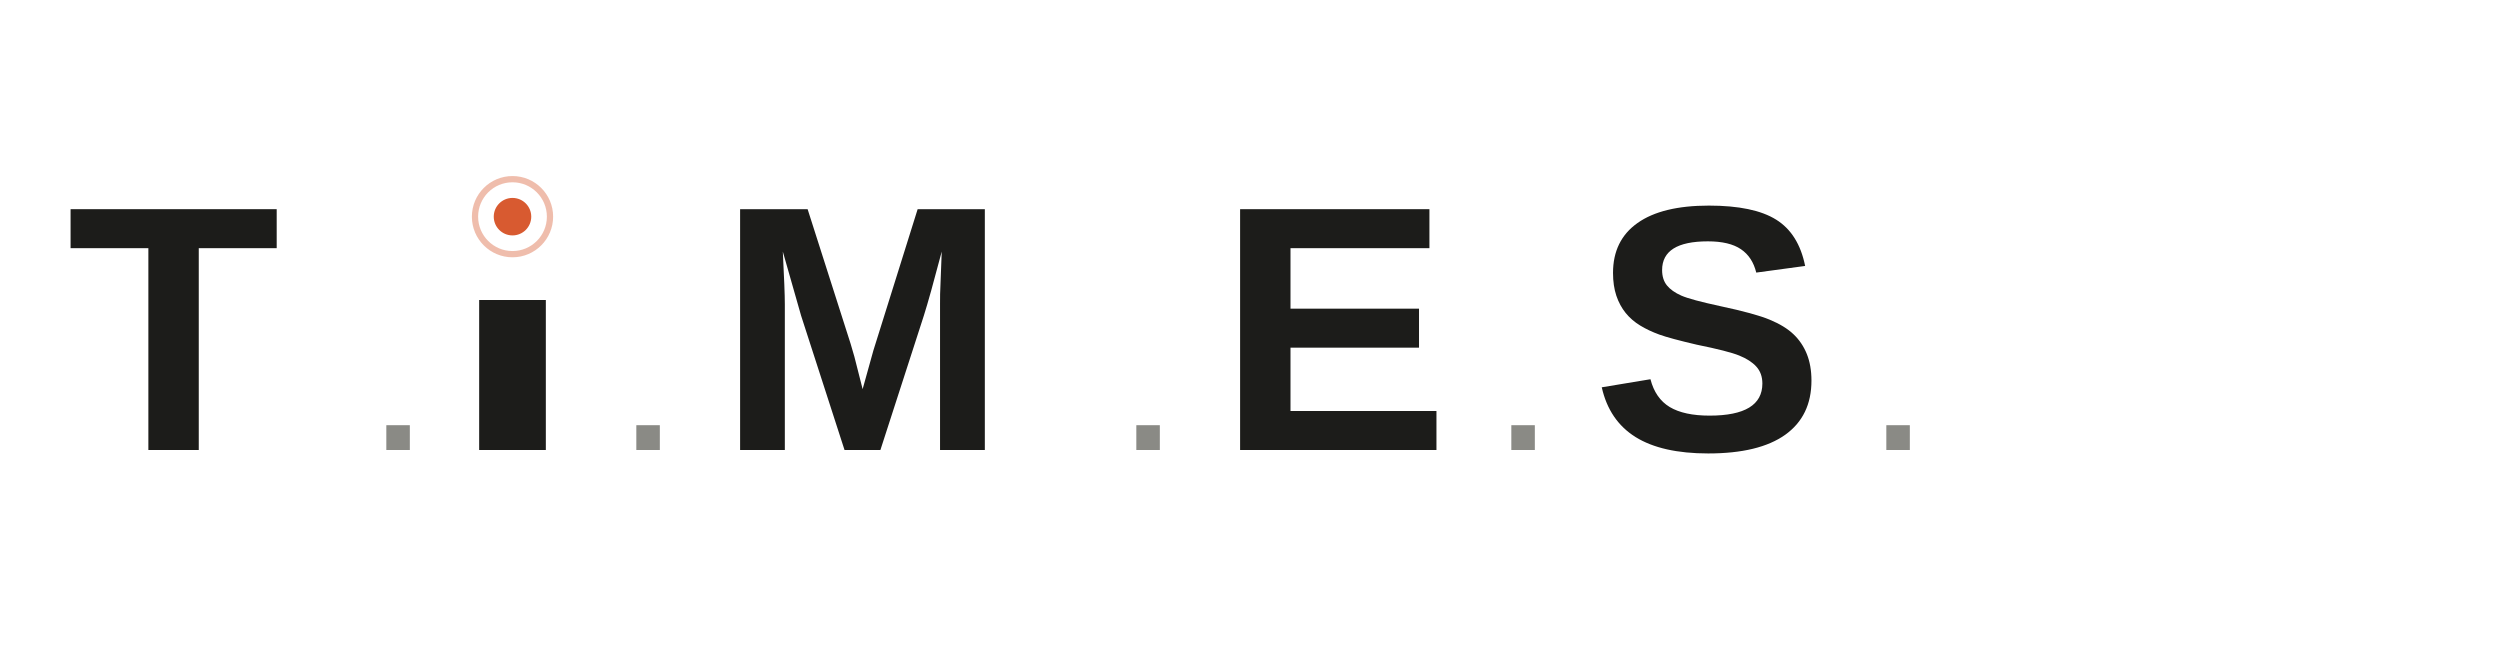
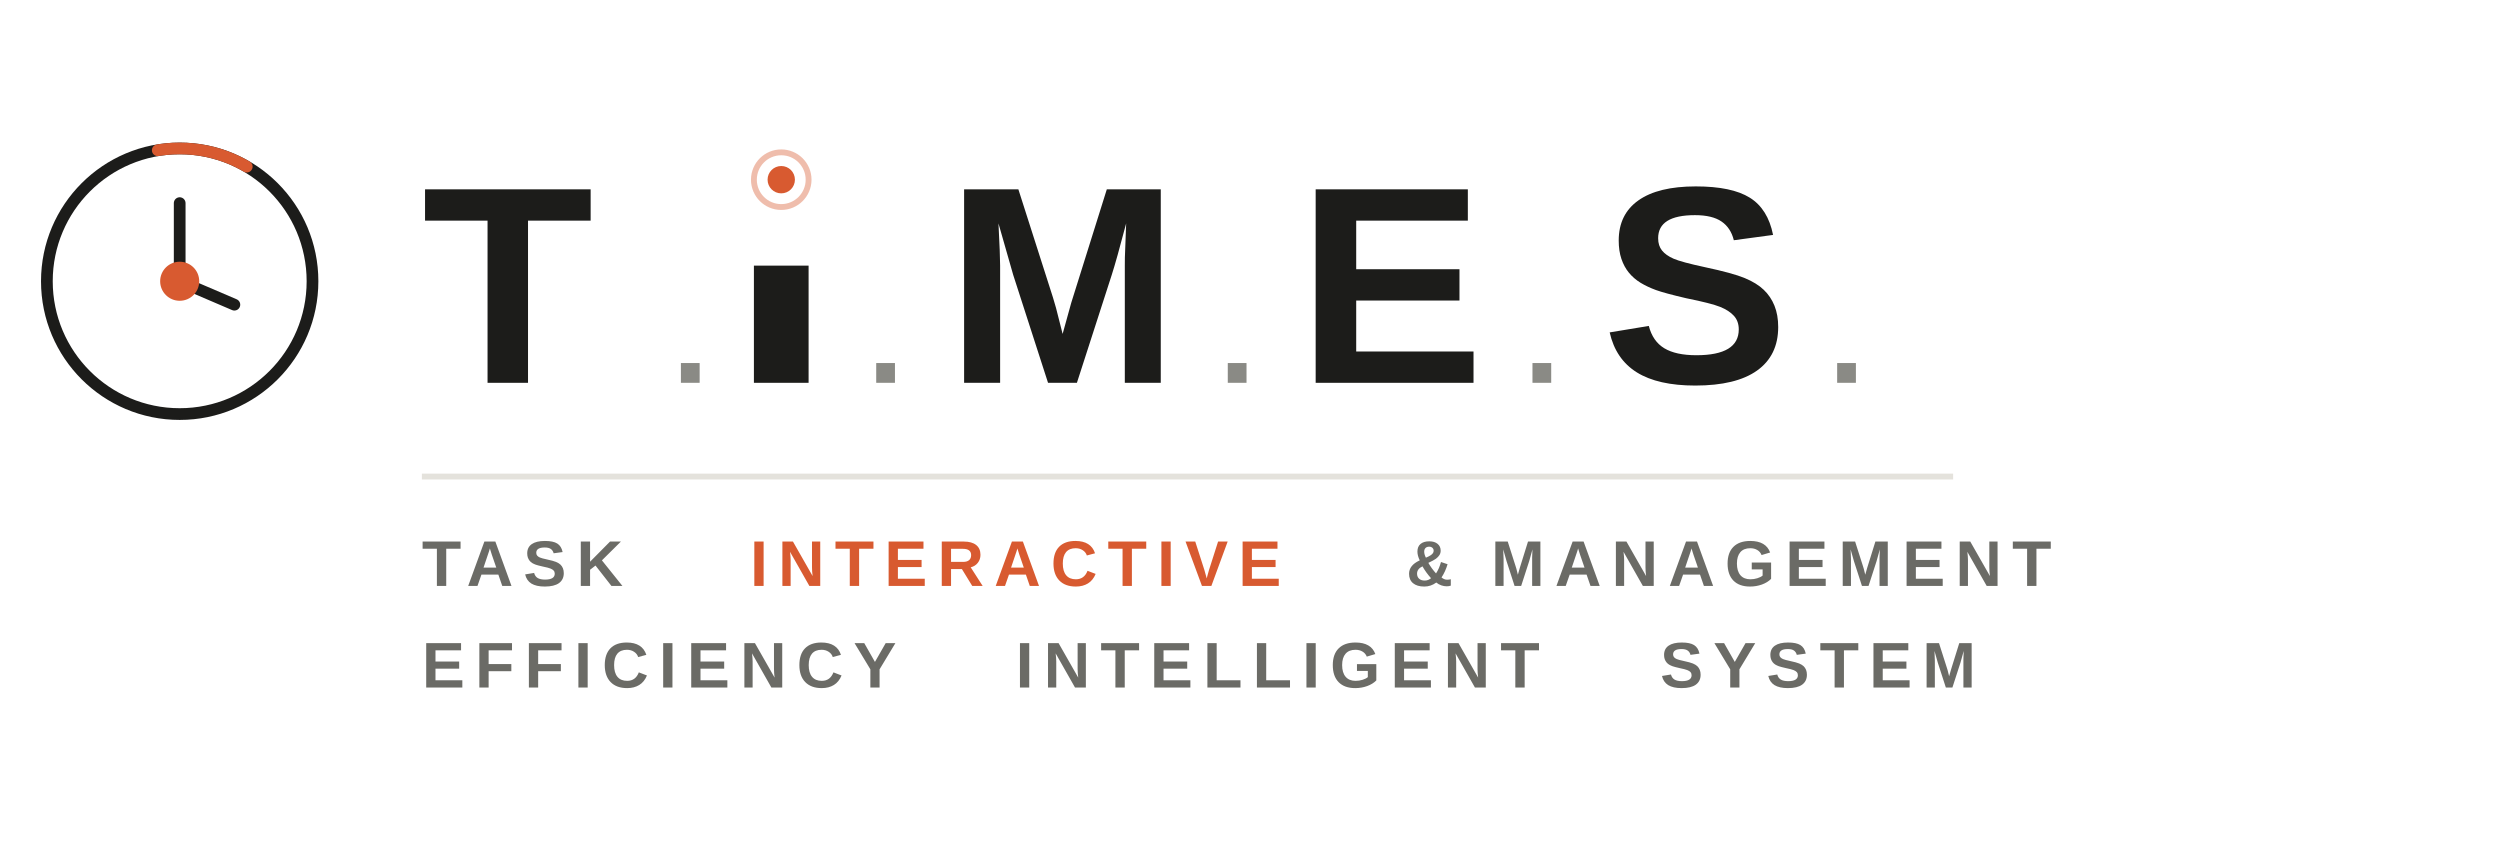
- <svg xmlns="http://www.w3.org/2000/svg" width="600" height="160" viewBox="0 0 600 160" role="img">
-   <g font-family="'Helvetica Neue', Arial, sans-serif" font-weight="700" font-size="84" fill="#1C1C1A">
-     <text x="16" y="108">T</text>
-     <text x="90" y="108" font-size="40" fill="#8A8A85">.</text>
-     <rect x="115" y="72" width="16" height="36" fill="#1C1C1A" />
-     <text x="150" y="108" font-size="40" fill="#8A8A85">.</text>
-     <text x="172" y="108">M</text>
-     <text x="270" y="108" font-size="40" fill="#8A8A85">.</text>
-     <text x="292" y="108">E</text>
-     <text x="360" y="108" font-size="40" fill="#8A8A85">.</text>
-     <text x="382" y="108">S</text>
-     <text x="450" y="108" font-size="40" fill="#8A8A85">.</text>
+ <svg xmlns="http://www.w3.org/2000/svg" width="640" height="220" viewBox="0 0 640 220" role="img">
+   <g transform="translate(46,72)">
+     <circle cx="0" cy="0" r="34" fill="none" stroke="#1C1C1A" stroke-width="3" />
+     <circle cx="0" cy="0" r="34" fill="none" stroke="#D85A30" stroke-width="3" stroke-dasharray="18 190" stroke-linecap="round" transform="rotate(-90)" />
+     <line x1="0" y1="0" x2="0" y2="-20" stroke="#1C1C1A" stroke-width="3" stroke-linecap="round">
+       <animateTransform attributeName="transform" type="rotate" from="0 0 0" to="360 0 0" dur="8s" repeatCount="indefinite" />
+     </line>
+     <line x1="0" y1="0" x2="14" y2="6" stroke="#1C1C1A" stroke-width="3" stroke-linecap="round">
+       <animateTransform attributeName="transform" type="rotate" from="0 0 0" to="360 0 0" dur="60s" repeatCount="indefinite" />
+     </line>
+     <circle cx="0" cy="0" r="5" fill="#D85A30" />
  </g>
-   <circle cx="123" cy="52" r="9" fill="none" stroke="#D85A30" stroke-width="1.5" opacity="0.4" />
-   <circle cx="123" cy="52" r="4.5" fill="#D85A30" />
+   <g font-family="'Helvetica Neue', Arial, sans-serif" font-weight="700" font-size="72" fill="#1C1C1A">
+     <text x="108" y="98">T</text>
+     <text x="172" y="98" font-size="34" fill="#8A8A85">.</text>
+     <rect x="193" y="68" width="14" height="30" fill="#1C1C1A" />
+     <text x="222" y="98" font-size="34" fill="#8A8A85">.</text>
+     <text x="242" y="98">M</text>
+     <text x="312" y="98" font-size="34" fill="#8A8A85">.</text>
+     <text x="332" y="98">E</text>
+     <text x="390" y="98" font-size="34" fill="#8A8A85">.</text>
+     <text x="410" y="98">S</text>
+     <text x="468" y="98" font-size="34" fill="#8A8A85">.</text>
+   </g>
+   <circle cx="200" cy="46" r="7" fill="none" stroke="#D85A30" stroke-width="1.5" opacity="0.4" />
+   <circle cx="200" cy="46" r="3.5" fill="#D85A30" />
+   <line x1="108" y1="122" x2="500" y2="122" stroke="#E4E2DC" stroke-width="1.5" />
+   <g font-family="'Helvetica Neue', Arial, sans-serif" font-weight="600" font-size="16.5" letter-spacing="2.6" fill="#6B6B66">
+     <text x="108" y="150">TASK</text>
+     <text x="192" y="150" fill="#D85A30">INTERACTIVE</text>
+     <text x="360" y="150">&amp; MANAGEMENT</text>
+     <text x="108" y="176">EFFICIENCY</text>
+     <text x="260" y="176">INTELLIGENT</text>
+     <text x="425" y="176">SYSTEM</text>
+   </g>
</svg>
